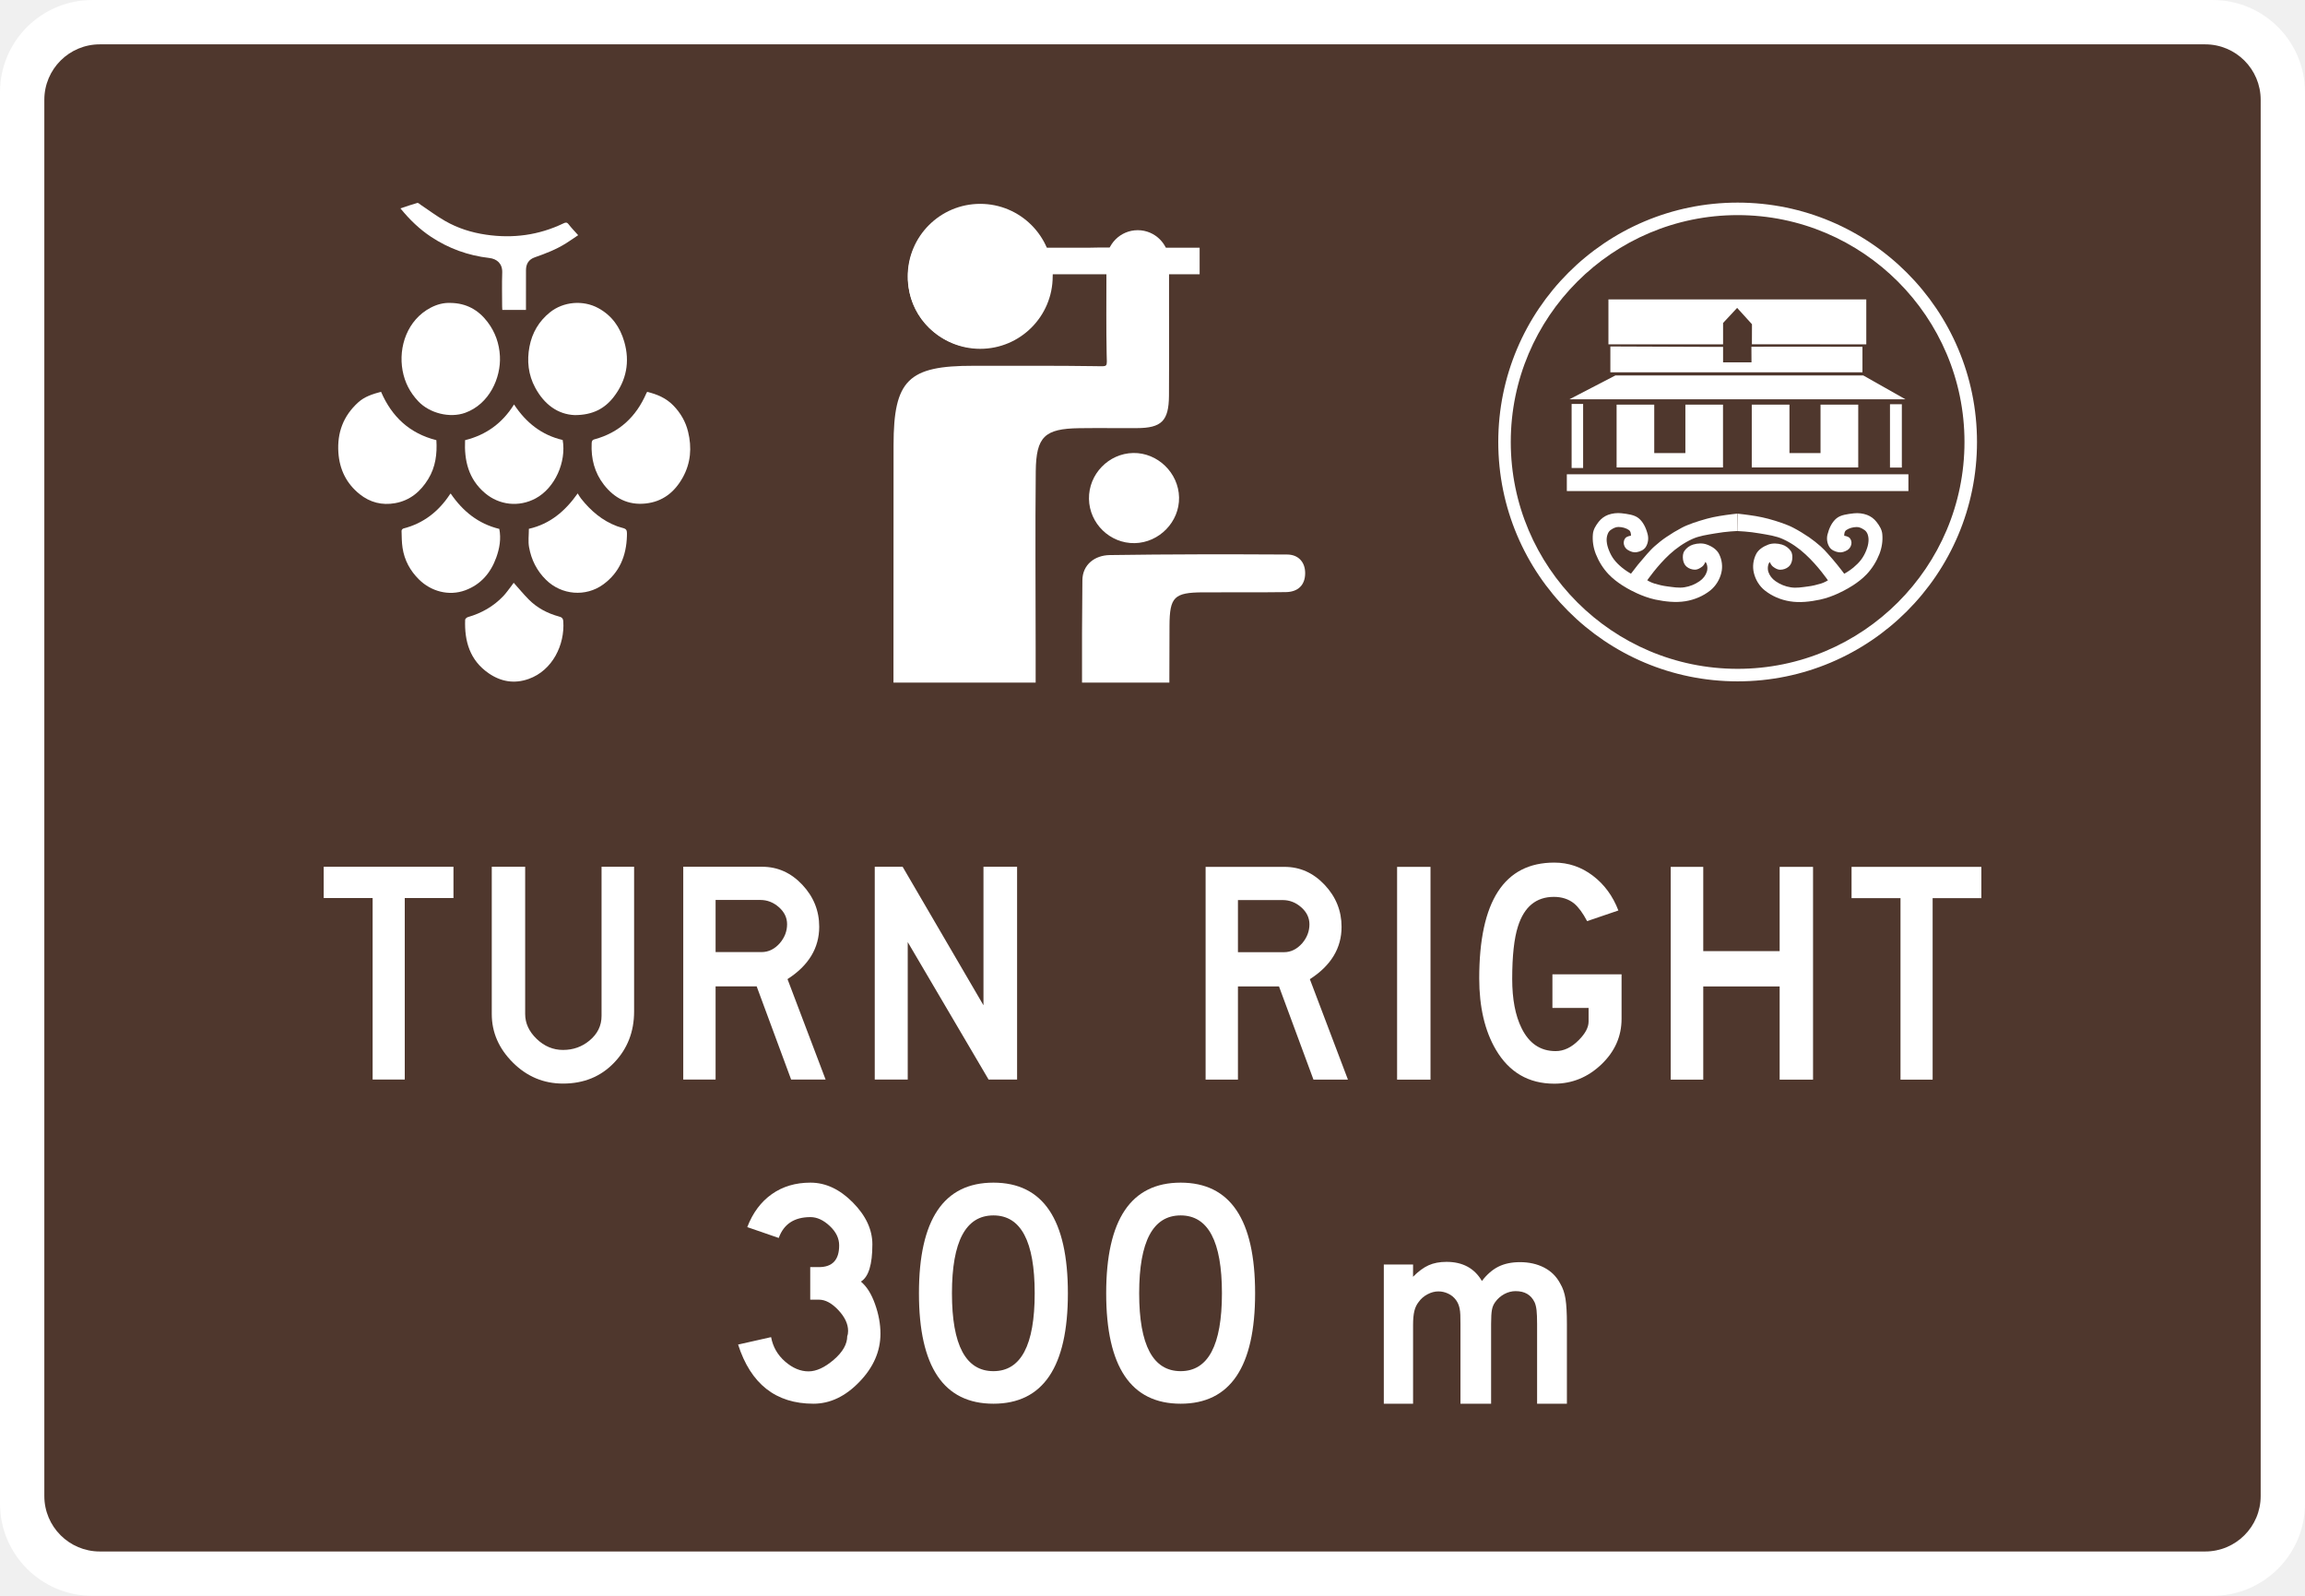
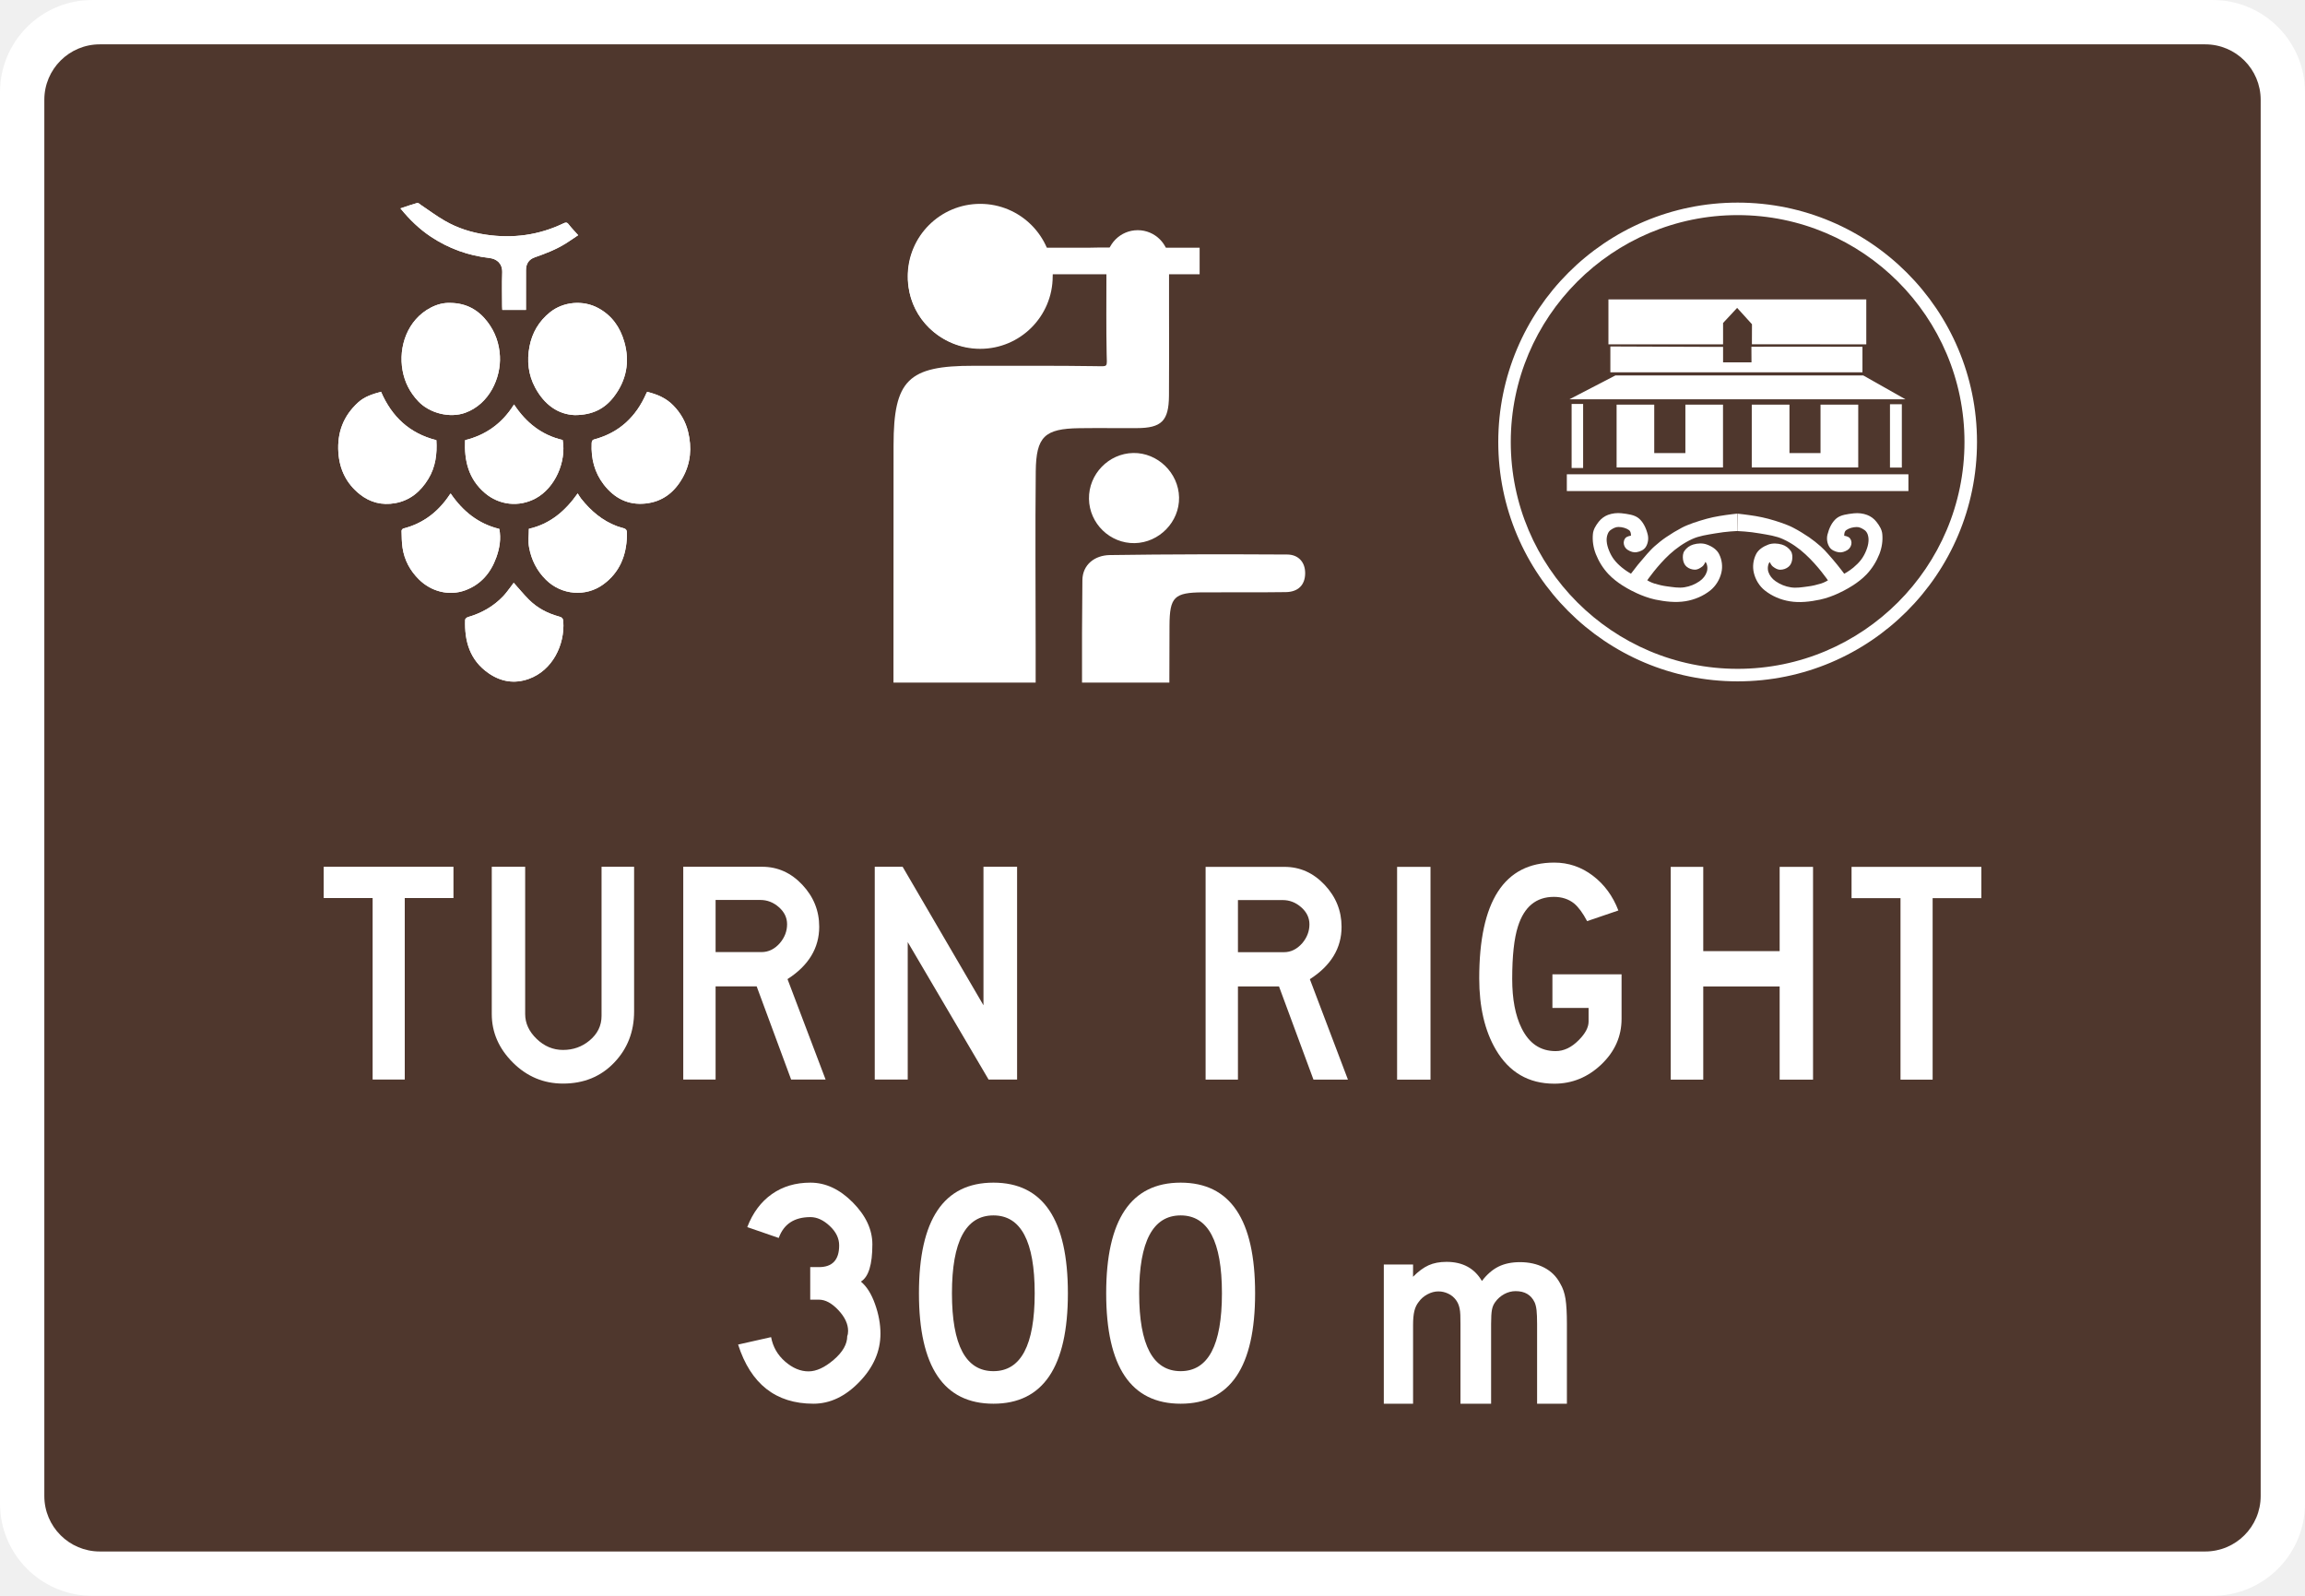
<svg xmlns="http://www.w3.org/2000/svg" version="1.1" width="45.86mm" height="31.75mm" viewBox="0 0 130 90">
  <g transform="scale(0.1)">
    <path fill="#ffffff" d="M1247.96 900L52.04 900C23.3 900 0 876.7 0 847.96L0 52.04C0 23.3 23.3 0 52.04 0L1247.96 0C1276.7 0 1300 23.3 1300 52.04L1300 847.96C1300 876.7 1276.7 900 1247.96 900" />
    <path fill="#4f372d" d="M1243.72 875L56.28 875C39 875 25 861 25 843.72L25 56.28C25 39 39 25 56.28 25L1243.72 25C1261 25 1275 39 1275 56.28L1275 843.72C1275 861 1261 875 1243.72 875" />
    <path fill="#ffffff" d="M866.91 791.66L866.91 746.66C866.91 743.32 866.8 740.74 866.6 738.9C866.38 737.08 866.02 735.59 865.49 734.44C863.5 730.26 859.94 728.17 854.81 728.17C852.61 728.17 850.48 728.71 848.44 729.81C846.4 730.91 844.69 732.4 843.33 734.28C842.38 735.53 841.76 737 841.45 738.67C841.13 740.34 840.97 743.01 840.97 746.66L840.97 791.66L823.69 791.66L823.69 746.66C823.69 744.68 823.66 742.98 823.61 741.57C823.55 740.16 823.43 738.96 823.21 737.97C823 736.97 822.74 736.11 822.42 735.38C822.11 734.65 821.69 733.91 821.17 733.18C820.01 731.62 818.55 730.41 816.77 729.58C814.99 728.74 813.15 728.32 811.27 728.32C809.17 728.32 807.1 728.87 805.06 729.97C803.01 731.07 801.37 732.5 800.11 734.28C798.95 735.74 798.14 737.48 797.67 739.46C797.2 741.44 796.96 744 796.96 747.14L796.96 791.66L780.46 791.66L780.46 713.16L796.96 713.16L796.94 720.07C799.98 717 802.92 714.83 805.75 713.57C808.58 712.3 811.93 711.66 815.81 711.66C824.94 711.66 831.59 715.26 835.78 722.45C838.61 718.75 841.71 716.05 845.1 714.36C848.5 712.67 852.55 711.82 857.25 711.82C862.37 711.82 866.91 712.84 870.87 714.88C874.85 716.93 877.87 719.94 879.96 723.92C881.42 726.33 882.41 729.21 882.94 732.57C883.46 735.92 883.72 740.64 883.72 746.71L883.72 791.66L866.91 791.66" />
    <path fill="#ffffff" d="M435.31 673.46C441.42 669.14 448.69 666.98 457.09 666.98C465.64 666.98 473.6 670.7 480.97 678.14C488.33 685.58 492.01 693.46 492.01 701.78C492.01 713.22 489.85 720.22 485.52 722.78C488.81 725.5 491.47 729.72 493.5 735.44C495.55 741.17 496.57 746.74 496.57 752.18C496.57 762.1 492.6 771.17 484.68 779.36C476.77 787.56 468.13 791.66 458.77 791.66C437.56 791.66 423.41 780.54 416.28 758.3L434.89 754.11C435.92 759.62 438.57 764.22 442.81 767.9C447.04 771.58 451.45 773.42 456 773.42C460.4 773.42 465.14 771.24 470.22 766.88C475.3 762.52 477.84 758.06 477.84 753.5C478.16 752.78 478.32 751.82 478.32 750.62C478.32 746.7 476.49 742.78 472.81 738.86C469.13 734.94 465.48 732.98 461.88 732.98L456.96 732.98L456.96 714.62L461.88 714.62C469.48 714.62 473.28 710.54 473.28 702.38C473.28 698.38 471.51 694.72 467.95 691.4C464.39 688.08 460.77 686.42 457.09 686.42C447.97 686.42 442.01 690.34 439.2 698.18L421.45 692.06C424.56 683.98 429.18 677.78 435.31 673.46" />
    <path fill="#ffffff" d="M583.56 729.38C583.56 700.1 575.8 685.46 560.29 685.46C544.69 685.46 536.89 700.1 536.89 729.38C536.89 758.66 544.69 773.3 560.29 773.3C575.8 773.3 583.56 758.66 583.56 729.38M518.28 729.38C518.28 687.78 532.28 666.98 560.29 666.98C588.29 666.98 602.28 687.78 602.28 729.38C602.28 770.9 588.29 791.66 560.29 791.66C532.28 791.66 518.28 770.9 518.28 729.38" />
    <path fill="#ffffff" d="M689.16 729.38C689.16 700.1 681.4 685.46 665.88 685.46C650.28 685.46 642.48 700.1 642.48 729.38C642.48 758.66 650.28 773.3 665.88 773.3C681.4 773.3 689.16 758.66 689.16 729.38M623.88 729.38C623.88 687.78 637.88 666.98 665.88 666.98C693.88 666.98 707.87 687.78 707.87 729.38C707.87 770.9 693.88 791.66 665.88 791.66C637.88 791.66 623.88 770.9 623.88 729.38" />
    <path fill="#ffffff" fill-rule="evenodd" d="M324.16 234.1C334.21 234.09 341.06 230.45 346.15 223.83C353.3 214.54 355.35 204.05 352.08 192.72C349.7 184.49 345.09 177.9 337.36 173.72C328.82 169.11 317.75 170.06 310.19 176.12C303.94 181.14 300.11 187.68 298.63 195.43C297.1 203.45 297.91 211.34 301.87 218.66C306.97 228.09 314.6 233.72 324.16 234.1" />
    <path fill="#ffffff" fill-rule="evenodd" d="M254.23 170.84C250.16 170.64 246.42 171.68 242.88 173.53C229.85 180.34 224.57 195.49 227.06 209.02C228.29 215.68 231.23 221.39 235.95 226.36C242.31 233.06 253.69 235.94 262.37 232.8C275.99 227.86 282.58 213.13 281.95 200.86C281.59 193.8 279.33 187.33 275 181.61C269.76 174.69 262.93 170.98 254.23 170.84" />
    <path fill="#ffffff" fill-rule="evenodd" d="M364.99 221C364.8 221.34 364.65 221.56 364.54 221.79C358.8 234.99 349.32 243.98 335.23 247.78C333.86 248.14 333.74 249.03 333.69 250.11C333.31 258.62 335.28 266.49 340.55 273.3C346.48 280.95 354.2 285 364.08 283.96C373.75 282.95 380.5 277.52 385.07 269.28C389.6 261.13 390.26 252.41 388.07 243.47C386.68 237.77 383.83 232.85 379.7 228.63C375.65 224.48 370.62 222.34 364.99 221" />
    <path fill="#ffffff" fill-rule="evenodd" d="M214.9 220.95C210.13 222.23 205.65 223.64 202.03 226.92C193.65 234.51 190.1 243.96 190.84 255.19C191.49 264.78 195.37 272.71 202.89 278.72C208.72 283.36 215.42 285.08 222.8 283.77C231.26 282.27 237.23 277.21 241.56 270.09C245.67 263.36 246.59 255.92 246.11 248.24C231 244.44 220.98 235.03 214.9 220.95" />
    <path fill="#ffffff" fill-rule="evenodd" d="M298.28 298.23C298.28 301.79 297.79 305.27 298.38 308.56C299.64 315.63 302.74 321.89 307.99 327.04C316.72 335.61 330.35 336.79 340.23 329.59C349.47 322.85 353.26 313.35 353.58 302.27C353.69 298.34 353.47 298.34 349.72 297.31C349.15 297.16 348.59 296.98 348.04 296.78C339.68 293.66 333.19 288.09 327.73 281.2C327.02 280.31 326.48 279.3 325.81 278.27C318.81 288.18 310.26 295.53 298.28 298.23" />
    <path fill="#ffffff" fill-rule="evenodd" d="M262.3 248.24C261.77 259.81 264.23 270.19 273.52 278.07C281.53 284.88 292.63 286.17 302.12 281.06C313.01 275.18 319.48 260.55 317.35 248.14C305.5 245.38 296.66 238.36 289.91 228.1C283.35 238.62 274.23 245.28 262.3 248.24" />
    <path fill="#ffffff" fill-rule="evenodd" d="M254.17 278.32C254.03 278.48 253.87 278.61 253.76 278.77C247.39 288.45 238.85 295.17 227.47 298.07C227.04 298.18 226.45 298.92 226.47 299.35C226.56 302.55 226.55 305.78 227.03 308.94C228.08 315.95 231.33 321.93 236.39 326.89C243.09 333.47 253.08 336.32 262.35 332.92C271.2 329.66 276.76 323.09 279.88 314.45C281.76 309.26 282.69 303.84 281.6 298.29C269.71 295.39 260.98 288.3 254.17 278.32" />
    <path fill="#ffffff" fill-rule="evenodd" d="M289.72 328.67C289.28 329.27 288.69 330.13 288.05 330.94C286.69 332.69 285.41 334.53 283.89 336.14C278.36 341.98 271.6 345.81 263.87 348.03C263.25 348.21 262.36 348.99 262.34 349.51C261.9 361.67 264.99 372.36 275.56 379.67C282.51 384.48 290.08 385.77 298.16 382.9C311.66 378.1 318.59 363.58 317.69 350.45C317.56 348.59 316.74 348.09 315.22 347.68C308.72 345.9 302.9 342.84 298.15 338.03C295.23 335.07 292.57 331.85 289.72 328.67" />
    <path fill="#ffffff" fill-rule="evenodd" d="M296.64 174.78C296.64 173.91 296.64 173.26 296.64 172.61C296.64 165.85 296.63 159.1 296.65 152.34C296.67 148.74 298.25 146.29 301.61 145.12C307.75 142.97 313.79 140.65 319.3 137.16C321.59 135.71 323.81 134.16 326.08 132.63C324.1 130.4 322.26 128.53 320.67 126.46C319.7 125.2 318.96 125.41 317.74 125.99C303.85 132.64 289.28 134.59 274.07 132.34C265.94 131.15 258.21 128.71 251.11 124.65C246.29 121.9 241.83 118.54 237.2 115.45C236.61 115.06 235.87 114.3 235.41 114.43C232.25 115.32 229.15 116.41 225.84 117.5C231.01 123.86 236.6 129.26 243.16 133.59C253.12 140.16 264.04 144.12 275.92 145.48C280.14 145.96 283.43 148.55 283.25 153.75C283.02 160.1 283.19 166.47 283.2 172.84C283.2 173.47 283.26 174.1 283.3 174.78C287.77 174.78 292.08 174.78 296.64 174.78" />
+     <path fill="#ffffff" fill-rule="evenodd" d="M324.16 234.1C314.6 233.72 306.97 228.09 301.87 218.66C297.91 211.34 297.1 203.45 298.63 195.43C300.11 187.68 303.94 181.14 310.19 176.12C317.75 170.06 328.82 169.11 337.36 173.72C345.09 177.9 349.7 184.49 352.08 192.72C355.35 204.05 353.3 214.54 346.15 223.83C341.06 230.45 334.21 234.09 324.16 234.1" />
+     <path fill="#ffffff" fill-rule="evenodd" d="M254.23 170.84C262.93 170.98 269.76 174.69 275 181.61C279.33 187.33 281.59 193.8 281.95 200.86C282.58 213.13 275.99 227.86 262.37 232.8C253.69 235.94 242.31 233.06 235.95 226.36C231.23 221.39 228.29 215.68 227.06 209.02C224.57 195.49 229.85 180.34 242.88 173.53C246.42 171.68 250.16 170.64 254.23 170.84" />
+     <path fill="#ffffff" fill-rule="evenodd" d="M364.99 221C370.62 222.34 375.65 224.48 379.7 228.63C383.83 232.85 386.68 237.77 388.07 243.47C390.26 252.41 389.6 261.13 385.07 269.28C380.5 277.52 373.75 282.95 364.08 283.96C354.2 285 346.48 280.95 340.55 273.3C335.28 266.49 333.31 258.62 333.69 250.11C333.74 249.03 333.86 248.14 335.23 247.78C349.32 243.98 358.8 234.99 364.54 221.79C364.65 221.56 364.8 221.34 364.99 221" />
+     <path fill="#ffffff" fill-rule="evenodd" d="M214.9 220.95C220.98 235.03 231 244.44 246.11 248.24C246.59 255.92 245.67 263.36 241.56 270.09C237.23 277.21 231.26 282.27 222.8 283.77C215.42 285.08 208.72 283.36 202.89 278.72C195.37 272.71 191.49 264.78 190.84 255.19C190.1 243.96 193.65 234.51 202.03 226.92C205.65 223.64 210.13 222.23 214.9 220.95" />
+     <path fill="#ffffff" fill-rule="evenodd" d="M298.28 298.23C310.26 295.53 318.81 288.18 325.81 278.27C326.48 279.3 327.02 280.31 327.73 281.2C333.19 288.09 339.68 293.66 348.04 296.78C348.59 296.98 349.15 297.16 349.72 297.31C353.47 298.34 353.69 298.34 353.58 302.27C353.26 313.35 349.47 322.85 340.23 329.59C330.35 336.79 316.72 335.61 307.99 327.04C302.74 321.89 299.64 315.63 298.38 308.56C297.79 305.27 298.28 301.79 298.28 298.23" />
+     <path fill="#ffffff" fill-rule="evenodd" d="M262.3 248.24C274.23 245.28 283.35 238.62 289.91 228.1C296.66 238.36 305.5 245.38 317.35 248.14C319.48 260.55 313.01 275.18 302.12 281.06C292.63 286.17 281.53 284.88 273.52 278.07C264.23 270.19 261.77 259.81 262.3 248.24" />
+     <path fill="#ffffff" fill-rule="evenodd" d="M254.17 278.32C260.98 288.3 269.71 295.39 281.6 298.29C282.69 303.84 281.76 309.26 279.88 314.45C276.76 323.09 271.2 329.66 262.35 332.92C253.08 336.32 243.09 333.47 236.39 326.89C231.33 321.93 228.08 315.95 227.03 308.94C226.55 305.78 226.56 302.55 226.47 299.35C226.45 298.92 227.04 298.18 227.47 298.07C238.85 295.17 247.39 288.45 253.76 278.77C253.87 278.61 254.03 278.48 254.17 278.32" />
+     <path fill="#ffffff" fill-rule="evenodd" d="M289.72 328.67C292.57 331.85 295.23 335.07 298.15 338.03C302.9 342.84 308.72 345.9 315.22 347.68C316.74 348.09 317.56 348.59 317.69 350.45C318.59 363.58 311.66 378.1 298.16 382.9C290.08 385.77 282.51 384.48 275.56 379.67C264.99 372.36 261.9 361.67 262.34 349.51C262.36 348.99 263.25 348.21 263.87 348.03C271.6 345.81 278.36 341.98 283.89 336.14C285.41 334.53 286.69 332.69 288.05 330.94C288.69 330.13 289.28 329.27 289.72 328.67" />
+     <path fill="#ffffff" fill-rule="evenodd" d="M296.64 174.78C292.08 174.78 287.77 174.78 283.3 174.78C283.26 174.1 283.2 173.47 283.2 172.84C283.19 166.47 283.02 160.1 283.25 153.75C283.43 148.55 280.14 145.96 275.92 145.48C264.04 144.12 253.12 140.16 243.16 133.59C236.6 129.26 231.01 123.86 225.84 117.5C229.15 116.41 232.25 115.32 235.41 114.43C235.87 114.3 236.61 115.06 237.2 115.45C241.83 118.54 246.29 121.9 251.11 124.65C258.21 128.71 265.94 131.15 274.07 132.34C289.28 134.59 303.85 132.64 317.74 125.99C318.96 125.41 319.7 125.2 320.67 126.46C322.26 128.53 324.1 130.4 326.08 132.63C323.81 134.16 321.59 135.71 319.3 137.16C313.79 140.65 307.75 142.97 301.61 145.12C298.25 146.29 296.67 148.74 296.65 152.34C296.63 159.1 296.64 165.85 296.64 172.61C296.64 173.26 296.64 173.91 296.64 174.78" />
    <path fill="#ffffff" d="M676.58 139.68C676.58 145.45 676.58 149.39 676.58 154.67C675.59 154.71 660.37 154.62 659.33 154.67C659.33 161.79 659.33 168.66 659.33 175.51C659.33 191.41 659.43 207.31 659.29 223.21C659.16 237.41 655.1 241.39 641.13 241.44C630.32 241.49 619.51 241.34 608.7 241.48C589.24 241.75 584.37 246.18 584.16 265.8C583.81 298.87 584.1 331.95 584.1 365.02C584.1 372.58 584.1 377.4 584.1 384.96C557.12 384.96 531.18 384.96 503.91 384.96C503.91 381.38 503.91 379.29 503.91 375.9C503.93 334.24 503.9 292.58 503.96 250.92C504.01 214.34 512.24 206.23 548.96 206.29C570.91 206.32 596.19 206.16 618.13 206.5C625.14 206.61 624.3 207.29 624.14 199.52C623.85 185.62 624.01 169.14 624.01 154.67C623.28 154.67 593.96 154.67 593.55 154.67C592.78 158.56 592.22 162.46 591.29 166.11C586.56 184.63 570.43 196.74 551.2 196.3C532.65 195.89 516.67 182.75 512.96 164.9C509.08 146.14 518.1 127.7 535.09 119.67C551.81 111.77 572.27 115.8 583.19 130.71C588.08 137.38 582.15 139.59 589.66 139.68C596.34 139.74 614.94 139.68 614.94 139.68C620.96 139.46 631.43 139.68 631.43 139.68L648.78 139.68L676.58 139.68" />
    <path fill="#ffffff" d="M659.51 384.96C643.05 384.96 626.33 384.96 610.25 384.96C610.21 365.87 610.23 347.5 610.46 327.17C610.56 318.42 617.45 313.17 625.88 313.04C659.25 312.54 692.63 312.55 726 312.73C732.1 312.77 736.11 316.84 736.1 323.24C736.09 330.13 731.91 333.83 725.23 333.93C709.66 334.16 694.08 333.97 678.5 334.06C662.19 334.15 659.68 336.67 659.59 352.8C659.53 362.97 659.55 373.14 659.51 383.32L659.51 384.96" />
    <path fill="#ffffff" d="M639.93 306.31C626.03 306.55 614.39 295.27 614.17 281.33C613.95 267.44 625.24 255.73 639.11 255.47C652.88 255.22 664.7 266.67 664.98 280.51C665.25 294.28 653.81 306.06 639.93 306.31" />
    <path fill="#ffffff" d="M593.71 155.84C593.71 178.41 575.41 196.72 552.83 196.72C530.25 196.72 511.95 178.41 511.95 155.84C511.95 133.26 530.25 114.96 552.83 114.96C575.41 114.96 593.71 133.26 593.71 155.84" />
    <path fill="#ffffff" d="M659.33 147.47C659.33 137.72 651.42 129.81 641.67 129.81C631.92 129.81 624.01 137.72 624.01 147.47C624.01 157.22 631.92 165.13 641.67 165.13C651.42 165.13 659.33 157.22 659.33 147.47" />
    <path fill="#ffffff" fill-rule="evenodd" d="M886.38 263.93L892.87 263.93L892.87 227.81L886.38 227.81L886.38 263.93" />
    <path fill="#ffffff" fill-rule="evenodd" d="M1065.93 263.69L1072.62 263.69L1072.62 227.97L1065.93 227.97L1065.93 263.69" />
    <path fill="#ffffff" fill-rule="evenodd" d="M883.68 276.94L1076.33 276.94L1076.33 267.48L883.68 267.48L883.68 276.94" />
    <path fill="#ffffff" fill-rule="evenodd" d="M885.13 225.19L1074.66 225.19L1050.88 211.74L911.05 211.74L885.13 225.19" />
    <path fill="#ffffff" fill-rule="evenodd" d="M987.98 263.61L1048.03 263.61L1048.03 228.2L1026.76 228.2L1026.76 255.52L1009.24 255.52L1009.24 228.2L987.98 228.2L987.98 263.61" />
    <path fill="#ffffff" fill-rule="evenodd" d="M911.75 263.61L971.76 263.61L971.76 228.2L950.54 228.2L950.54 255.52L932.98 255.52L932.98 228.2L911.75 228.2L911.75 263.61" />
    <path fill="#ffffff" fill-rule="evenodd" d="M919.85 302.12C919.85 302.12 917.62 302.32 916.64 303.52C915.9 304.43 915.59 305.76 915.86 307C916.13 308.26 916.92 309.47 918.05 310.13C919.57 311.11 921.37 311.7 923.01 311.42C925.16 311.07 927.2 310.09 928.21 308.45C929.46 306.46 929.89 303.88 929.3 301.46C928.41 297.86 926.8 294.42 924.19 292.27C921.76 290.31 918.13 289.89 914.49 289.45C911.91 289.18 909.29 289.5 906.95 290.35C904.87 291.13 903.04 292.5 901.67 294.23C899.99 296.37 898.58 298.68 898.38 301.22C898.03 304.97 898.62 308.85 900.02 312.44C901.67 316.62 904.09 320.54 907.18 323.81C912.07 328.98 918.83 332.38 918.83 332.38C918.83 332.38 925.9 336.48 933.53 338.13C939.2 339.3 945.02 339.96 950.57 339.07C955.69 338.24 960.58 336.17 964.57 333.01C967.69 330.5 969.88 326.91 970.82 323.04C971.68 319.51 971.18 315.65 969.53 312.44C968.24 309.9 965.58 308.14 962.65 307.09C960.27 306.22 957.53 306.35 954.99 307.09C952.96 307.67 951.16 309 949.99 310.72C949.09 312.05 948.97 313.85 949.21 315.61C949.44 317.17 950.1 318.66 951.24 319.59C952.53 320.69 954.29 321.28 956.01 321.28C957.38 321.28 958.74 320.49 959.95 319.59C961.25 318.66 961.79 316.82 961.87 316.9C962.77 317.84 963.32 320.3 962.65 322.41C961.99 324.52 960.5 326.44 958.55 327.77C956.05 329.52 953.08 330.74 949.99 331.21C946.9 331.71 943.61 331.13 940.29 330.7C937.79 330.38 935.37 329.8 932.94 329.06C930.91 328.43 929.03 327.26 929.03 327.26C929.03 327.26 934.62 319.08 941.7 312.56C945.49 309.12 949.71 306.15 954.32 304.03C958.28 302.2 962.77 301.61 967.27 300.83C973.56 299.7 980.01 299.46 980.01 299.46L979.93 289.65C979.93 289.65 974.77 290.16 969.69 291.02C967.31 291.41 964.96 291.92 962.65 292.54C960.03 293.25 957.41 294.06 954.84 294.96C952.73 295.75 950.57 296.53 948.58 297.59C945.53 299.19 942.56 300.99 939.7 302.94C937.4 304.5 935.21 306.26 933.14 308.1C931.62 309.43 930.28 310.95 928.91 312.44C927.15 314.44 925.43 316.47 923.76 318.5C921.76 321 919.85 323.55 919.85 323.55C919.85 323.55 917.07 322.02 914.69 320.02C913.04 318.66 911.52 317.17 910.27 315.53C909.09 313.97 908.16 312.2 907.45 310.41C906.79 308.77 906.28 307 906.16 305.28C906.04 303.92 906.21 302.51 906.71 301.22C907.06 300.21 907.73 299.3 908.59 298.76C909.92 297.86 911.36 297.16 912.85 297.19C915 297.23 917.15 297.82 918.75 298.96C920 299.82 919.85 302.12 919.85 302.12" />
    <path fill="#ffffff" fill-rule="evenodd" d="M1040.13 302.16C1040.13 302.16 1042.36 302.36 1043.34 303.57C1044.08 304.5 1044.4 305.83 1044.12 307.05C1043.84 308.34 1043.07 309.51 1041.93 310.22C1040.41 311.15 1038.61 311.74 1036.97 311.46C1034.86 311.11 1032.78 310.13 1031.77 308.49C1030.52 306.5 1030.08 303.92 1030.68 301.49C1031.57 297.93 1033.18 294.46 1035.79 292.31C1038.22 290.35 1041.85 289.93 1045.53 289.5C1048.07 289.22 1050.69 289.53 1053.03 290.4C1055.11 291.18 1056.94 292.54 1058.31 294.3C1059.99 296.41 1061.4 298.76 1061.6 301.25C1061.95 305.01 1061.36 308.89 1059.96 312.48C1058.31 316.66 1055.89 320.57 1052.8 323.85C1047.92 329.01 1041.15 332.42 1041.15 332.42C1041.15 332.42 1034.11 336.56 1026.49 338.17C1020.78 339.37 1014.96 340.04 1009.41 339.11C1004.28 338.28 999.4 336.2 995.41 333.04C992.28 330.58 990.09 326.98 989.16 323.08C988.3 319.55 988.8 315.69 990.44 312.48C991.73 309.94 994.43 308.22 997.32 307.12C999.71 306.26 1002.45 306.38 1004.99 307.12C1007.03 307.71 1008.82 309.04 1010 310.76C1010.89 312.09 1011.01 313.89 1010.77 315.65C1010.54 317.21 1009.88 318.7 1008.74 319.63C1007.45 320.73 1005.7 321.31 1003.97 321.31C1002.6 321.31 1001.23 320.54 1000.03 319.63C998.73 318.7 998.18 316.86 998.11 316.98C997.21 317.87 996.7 320.34 997.32 322.45C997.99 324.56 999.48 326.48 1001.43 327.8C1003.94 329.56 1006.91 330.78 1010 331.24C1013.09 331.75 1016.41 331.17 1019.68 330.74C1022.18 330.43 1024.61 329.84 1027.04 329.1C1029.07 328.47 1030.94 327.3 1030.94 327.3C1030.94 327.3 1025.36 319.12 1018.28 312.64C1014.53 309.15 1010.26 306.19 1005.65 304.08C1001.7 302.24 997.21 301.65 992.75 300.87C986.42 299.73 979.97 299.5 979.97 299.5L980.05 289.69C980.05 289.69 985.21 290.23 990.29 291.06C992.67 291.49 995.02 291.96 997.32 292.58C999.98 293.29 1002.57 294.1 1005.15 295C1007.26 295.79 1009.41 296.57 1011.4 297.63C1014.49 299.23 1017.42 301.06 1020.28 302.98C1022.58 304.58 1024.77 306.31 1026.84 308.14C1028.36 309.47 1029.74 310.99 1031.06 312.48C1032.86 314.47 1034.55 316.51 1036.22 318.54C1038.26 321.04 1040.13 323.58 1040.13 323.58C1040.13 323.58 1042.95 322.06 1045.33 320.06C1046.94 318.7 1048.46 317.24 1049.71 315.57C1050.88 314 1051.82 312.25 1052.53 310.45C1053.19 308.81 1053.7 307.09 1053.81 305.32C1053.93 303.96 1053.78 302.55 1053.31 301.25C1052.92 300.28 1052.29 299.34 1051.39 298.8C1050.06 297.9 1048.61 297.19 1047.13 297.23C1044.99 297.27 1042.83 297.86 1041.23 298.99C1039.98 299.85 1040.13 302.16 1040.13 302.16" />
    <path fill="#ffffff" fill-rule="evenodd" d="M988.1 194.15L1052.57 194.19L1052.57 168.86L907.14 168.86L907.14 194.19L971.76 194.19L971.8 193.88L971.8 182.15L979.73 173.63L988.1 182.85C988.1 186.64 988.1 190.4 988.06 194.15L988.1 194.15" />
    <path fill="#ffffff" fill-rule="evenodd" d="M996.16 195.52L987.78 195.56L987.83 204.35L971.8 204.35L971.8 195.6L959.68 195.6C942.56 195.56 925.4 195.48 908.23 195.4L908.23 209.95L1050.41 209.95L1050.41 195.56C1032.35 195.48 1014.25 195.52 996.16 195.52" />
    <path fill="#ffffff" d="M980.01 114.26C905.45 114.26 845.01 174.7 845.01 249.26C845.01 323.82 905.45 384.26 980.01 384.26C1054.57 384.26 1115.01 323.82 1115.01 249.26C1115.01 174.7 1054.57 114.26 980.01 114.26M980.01 121.31C1050.56 121.31 1107.95 178.71 1107.95 249.26C1107.95 319.81 1050.56 377.2 980.01 377.2C909.46 377.2 852.06 319.81 852.06 249.26C852.06 178.71 909.46 121.31 980.01 121.31" />
    <path fill="#ffffff" d="M255.75 488.83L255.75 506.47L228.28 506.47L228.28 608.83L210.16 608.83L210.16 506.47L182.56 506.47L182.56 488.83L255.75 488.83" />
    <path fill="#ffffff" d="M277.35 488.83L296.19 488.83L296.19 571.87C296.19 577.07 298.35 581.75 302.67 585.91C306.99 590.07 311.95 592.14 317.55 592.14C323.23 592.14 328.19 590.39 332.44 586.87C336.99 583.11 339.27 578.47 339.27 572.95L339.27 488.83L357.63 488.83L357.63 570.43C357.63 581.86 353.87 591.5 346.35 599.34C338.83 607.19 329.23 611.11 317.55 611.11C306.59 611.11 297.15 607.14 289.23 599.23C281.31 591.31 277.35 582.19 277.35 571.87L277.35 488.83" />
    <path fill="#ffffff" d="M403.59 536.95L429.51 536.95C433.43 536.95 436.87 535.27 439.83 531.9C442.55 528.71 443.91 525.15 443.91 521.23C443.91 517.55 442.37 514.35 439.29 511.63C436.21 508.91 432.71 507.55 428.79 507.55L403.59 507.55L403.59 536.95M429.87 488.83C438.59 488.83 446.13 492.21 452.49 498.97C458.85 505.73 462.03 513.62 462.03 522.66C462.03 534.67 456.07 544.51 444.15 552.19L465.63 608.83L446.19 608.83L426.75 556.27L403.59 556.27L403.59 608.83L385.35 608.83L385.35 488.83L429.87 488.83" />
    <path fill="#ffffff" d="M509.07 488.83L554.67 566.95L554.67 488.83L573.63 488.83L573.63 608.83L557.55 608.83L511.95 531.3L511.95 608.83L493.35 608.83L493.35 488.83L509.07 488.83" />
    <path fill="#ffffff" d="M698.19 537.01L724.11 537.01C728.03 537.01 731.47 535.33 734.43 531.96C737.15 528.77 738.51 525.2 738.51 521.29C738.51 517.61 736.97 514.41 733.89 511.69C730.81 508.97 727.31 507.61 723.39 507.61L698.19 507.61L698.19 537.01M724.47 488.89C733.19 488.89 740.73 492.27 747.09 499.03C753.45 505.79 756.63 513.68 756.63 522.72C756.63 534.73 750.67 544.57 738.75 552.24L760.23 608.89L740.79 608.89L721.35 556.33L698.19 556.33L698.19 608.89L679.95 608.89L679.95 488.89L724.47 488.89" />
    <path fill="#ffffff" d="M787.95 488.89L806.79 488.89L806.79 608.89L787.95 608.89L787.95 488.89" />
    <path fill="#ffffff" d="M887.79 509.53C884.67 507.05 880.87 505.81 876.39 505.81C866.39 505.81 859.63 511.37 856.11 522.49C853.95 529.21 852.87 539.09 852.87 552.12C852.87 563.49 854.63 572.73 858.15 579.84C862.39 588.48 868.79 592.8 877.35 592.8C881.99 592.8 886.35 590.73 890.43 586.57C894.1 582.89 895.95 579.41 895.95 576.13L895.95 568.45L875.55 568.45L875.55 549.49L914.55 549.49L914.55 574.57C914.55 584.49 910.75 593.06 903.15 600.31C895.54 607.55 886.71 611.17 876.62 611.17C862.15 611.17 851.15 604.77 843.63 591.96C837.39 581.33 834.27 567.93 834.27 551.77C834.27 508.25 848.38 486.48 876.62 486.48C884.63 486.48 891.87 488.95 898.35 493.87C904.83 498.79 909.63 505.33 912.75 513.49L895.11 519.49C892.71 514.93 890.27 511.61 887.79 509.53" />
    <path fill="#ffffff" d="M960.62 488.89L960.62 536.41L1003.71 536.41L1003.71 488.89L1022.54 488.89L1022.54 608.89L1003.71 608.89L1003.71 556.33L960.62 556.33L960.62 608.89L942.27 608.89L942.27 488.89L960.62 488.89" />
    <path fill="#ffffff" d="M1117.47 488.89L1117.47 506.53L1089.99 506.53L1089.99 608.89L1071.87 608.89L1071.87 506.53L1044.26 506.53L1044.26 488.89L1117.47 488.89" />
  </g>
</svg>
